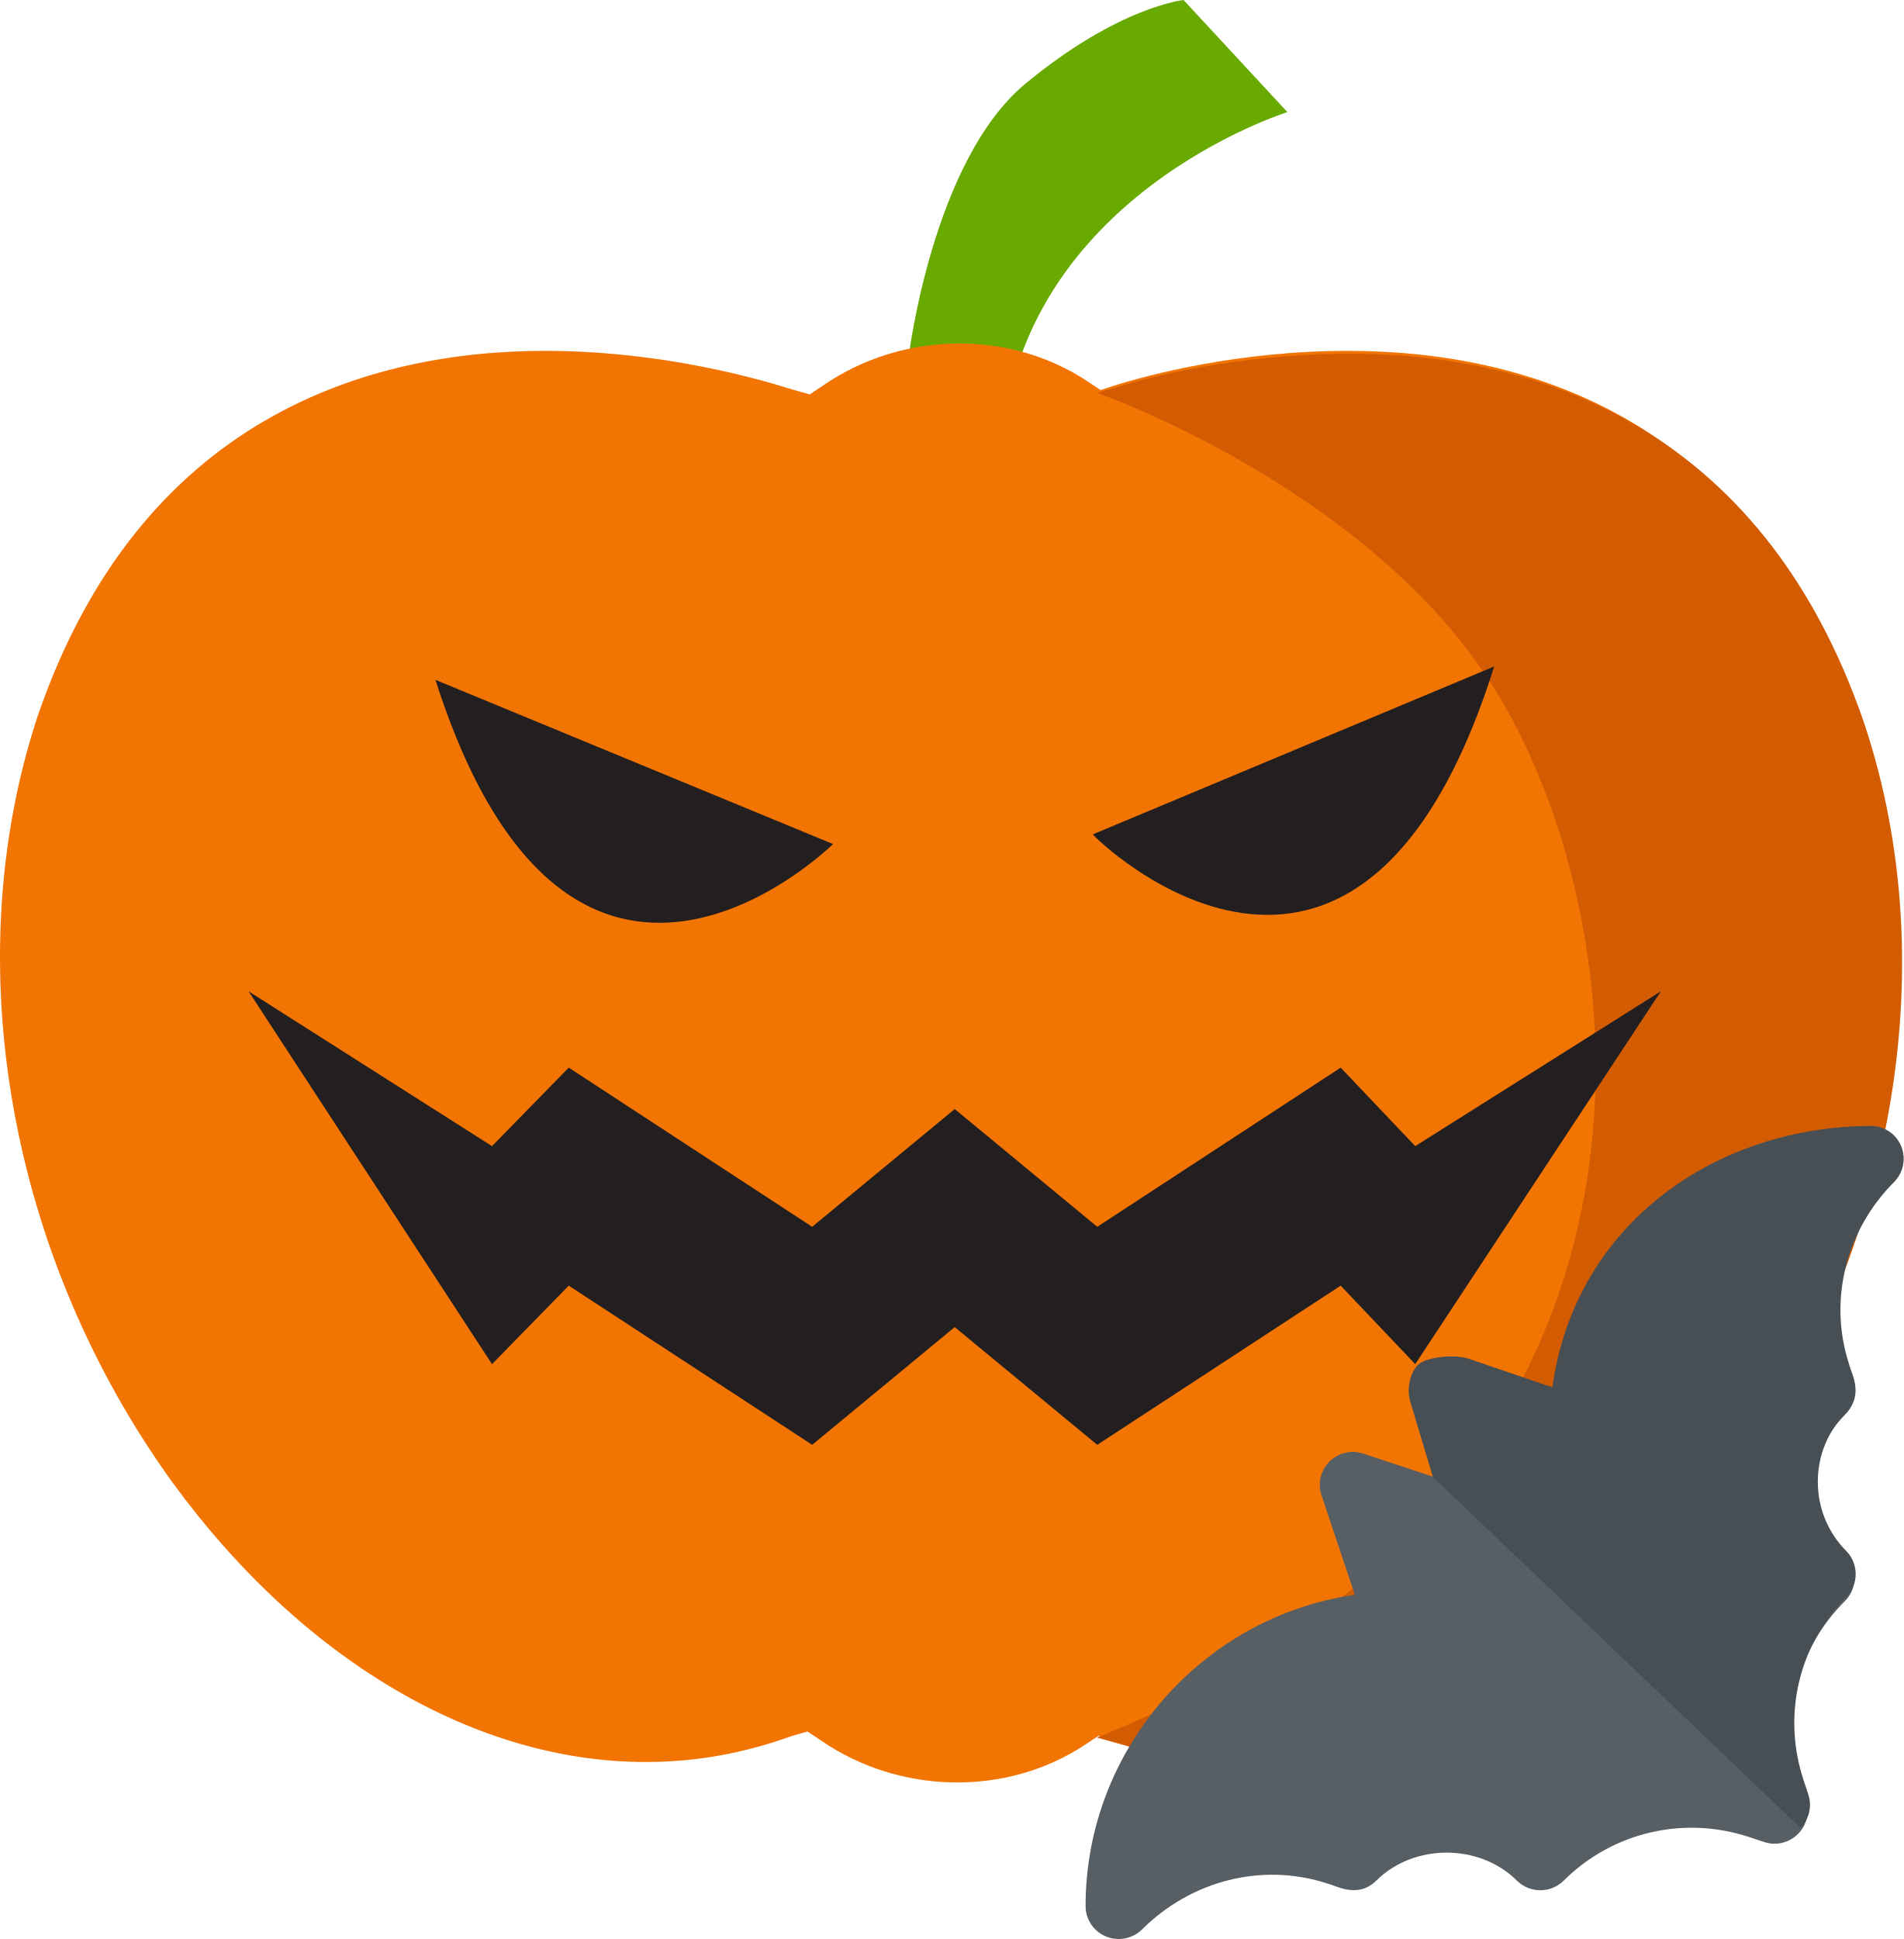
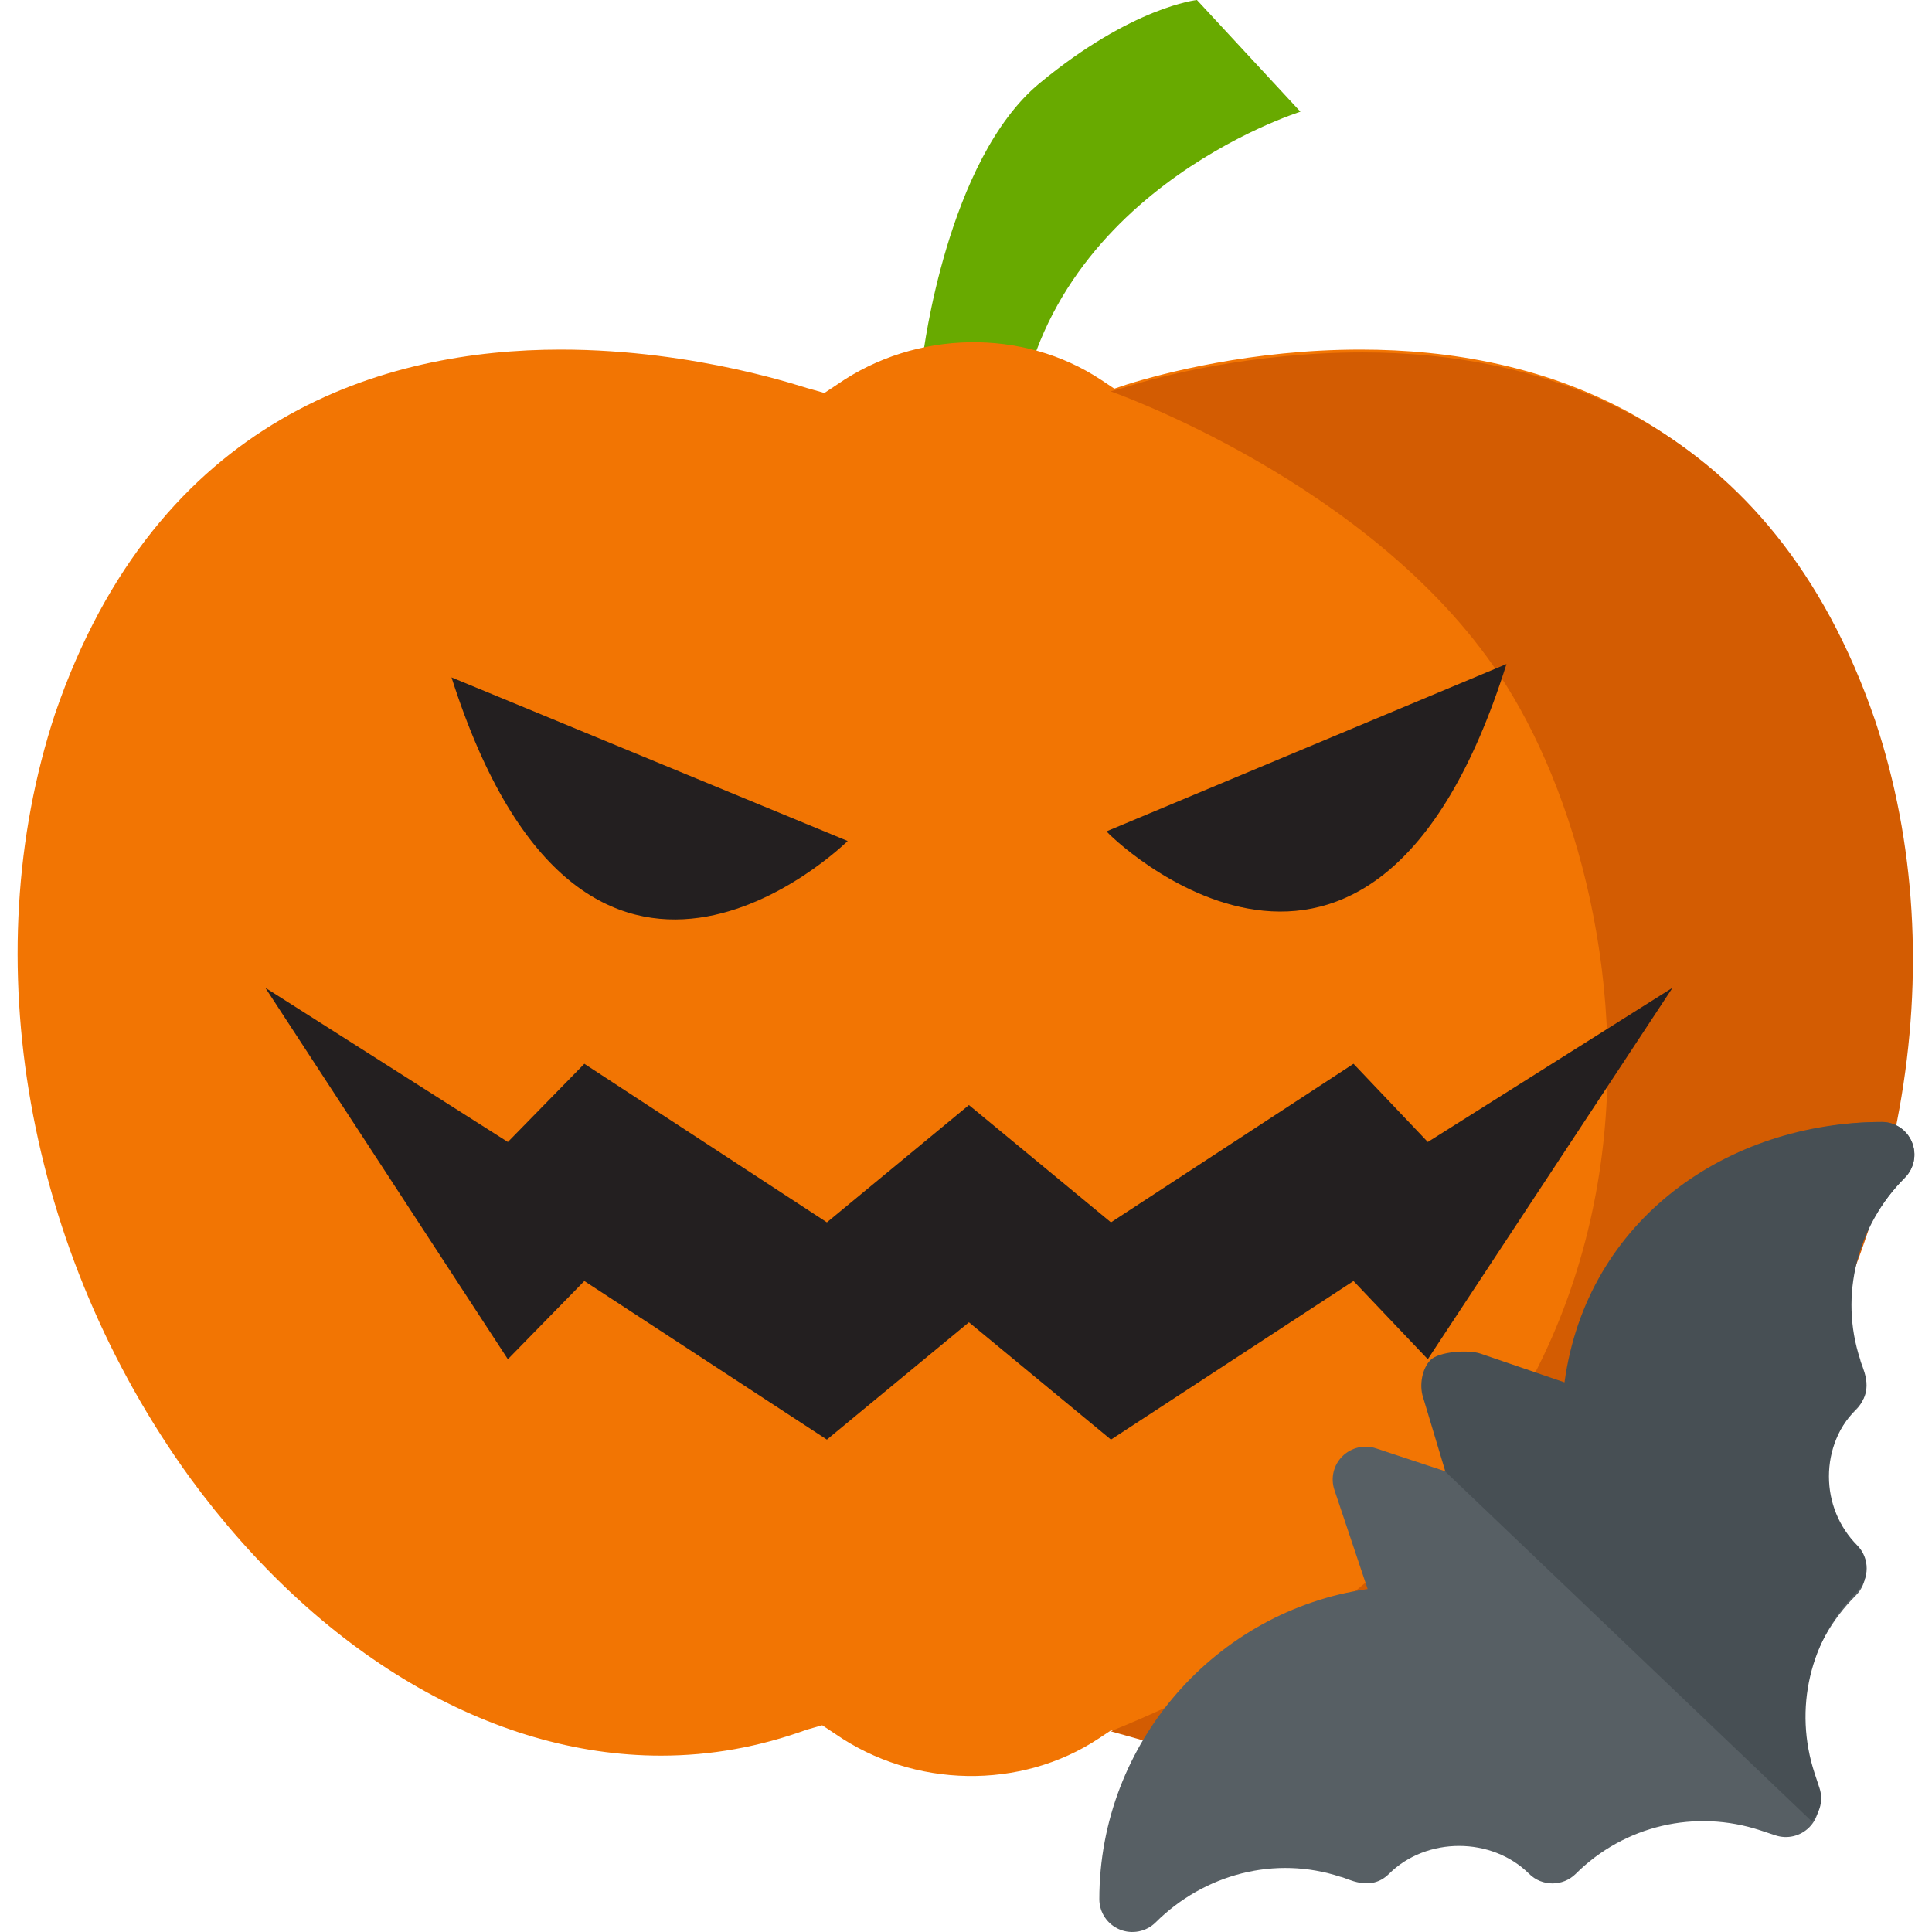
- <svg xmlns="http://www.w3.org/2000/svg" width="377px" height="384px" viewBox="0 0 377 384" version="1.1">
+ <svg xmlns="http://www.w3.org/2000/svg" width="100px" height="100px" viewBox="0 0 377 384" version="1.1">
  <g id="Freddys_Logo" stroke="none" stroke-width="1" fill="none" fill-rule="evenodd">
    <g id="Freddys-Logo" fill-rule="nonzero">
      <g id="Pumpkin">
        <g id="Body">
          <path d="M179.98,70.526 C179.98,70.526 184.694,31.78 203.121,16.543 C221.547,1.306 234.403,0 234.403,0 L254.972,22.203 C254.972,22.203 201.835,38.746 198.407,88.81 C195.407,139.31 179.98,70.526 179.98,70.526 Z" id="Stem" fill="#68AA00" />
          <path d="M367.454,142.369 C383.484,191.103 373.519,249.325 340.592,294.178 C328.027,311.86 312.863,325.661 296.833,334.717 C280.802,344.205 263.905,348.949 247.008,348.949 C238.343,348.949 229.245,347.656 220.58,344.637 L217.547,343.774 L214.948,345.499 C199.35,355.85 178.121,355.418 162.524,344.637 L159.924,342.912 L156.891,343.774 C147.36,347.224 137.828,348.949 127.863,348.949 C94.069,348.949 59.842,328.679 34.28,293.746 C1.786,248.894 -8.612,190.672 7.418,141.938 C27.781,82.422 73.273,69.484 107.933,69.484 C135.229,69.484 156.891,77.247 157.325,77.247 L160.357,78.109 L162.957,76.384 C178.554,65.602 199.784,65.171 215.381,75.521 L217.98,77.247 L220.58,76.384 C227.512,74.228 245.275,69.484 266.938,69.484 C302.032,69.484 347.524,82.422 367.454,142.369 Z" fill="#F27503" />
          <path d="M217.242,344.104 L220.316,344.965 C229.1,347.546 237.883,349.267 247.105,349.267 C264.233,349.267 281.799,344.104 297.609,335.069 C313.858,325.604 328.789,311.837 341.964,294.627 C374.901,249.883 385.441,191.801 369.192,143.185 C348.551,82.952 302.439,70.045 267.307,70.045 C245.349,70.045 226.904,74.777 220.316,76.928 L217.242,77.789 C217.242,77.789 269.063,95.859 294.535,134.15 C324.397,178.894 341.525,294.197 217.242,344.104 Z" id="Shadow" fill="#D35C02" />
        </g>
        <g id="Face" transform="translate(48.74467, 131.9381)" fill="#231F20">
          <polygon id="Mouth" points="231.543 138.219 216.777 122.675 168.568 154.195 140.337 130.879 112.107 154.195 63.898 122.675 48.697 138.219 0.488 64.383 48.697 95.04 63.898 79.496 112.107 111.016 140.337 87.7 168.568 111.016 216.777 79.496 231.543 95.04 280.187 64.383" />
          <path d="M37.496,2.701 L116.237,35.217 C115.807,35.639 64.173,86.313 37.496,2.701 Z" id="Left-eye" />
          <path d="M247.179,0.047 L167.699,33.295 C167.699,33.726 220.251,85.541 247.179,0.047 Z" id="Right-eye" />
        </g>
      </g>
      <g id="Bat" transform="translate(215, 223)">
        <path d="M161.499,4.024 C160.487,1.586 158.09,0 155.438,0 C124.142,0 97.733,23.074 93.408,53 L73.58,46.435 C71.222,45.639 68.621,46.263 66.865,48.008 C65.11,49.752 64.495,52.337 65.283,54.68 L70.409,69.974 L55.02,64.881 C52.669,64.078 50.061,64.702 48.305,66.453 C46.55,68.198 45.935,70.783 46.723,73.126 L53.328,92.832 C23.217,97.13 0,123.376 0,154.48 C0,157.115 1.595,159.497 4.049,160.503 C6.469,161.506 9.307,160.969 11.199,159.089 C20.879,149.468 34.942,145.755 47.934,150.033 C49.25,150.226 53.796,153.198 57.583,149.435 C65.021,142.043 77.994,142.055 85.419,149.435 C87.981,151.982 92.133,151.982 94.696,149.435 C104.382,139.814 118.47,136.529 131.431,140.814 L134.372,141.788 C136.736,142.584 139.33,141.96 141.086,140.215 C142.842,138.471 143.456,135.886 142.668,133.543 L141.688,130.62 C137.364,117.72 140.682,103.732 150.363,94.111 C152.925,91.565 152.925,87.438 150.363,84.892 C146.647,81.199 144.597,76.283 144.597,71.056 C144.597,65.835 146.647,60.92 150.363,57.227 C154.127,53.501 151.159,48.948 150.965,47.638 C146.64,34.738 150.403,20.75 160.077,11.129 C161.954,9.264 162.518,6.463 161.499,4.024 L161.499,4.024 Z" fill="#575F64" />
        <path d="M142.181,129.488 C137.962,116.7 141.2,102.833 150.645,93.296 C153.145,90.771 153.145,86.681 150.645,84.156 C147.02,80.495 145.019,75.622 145.019,70.44 C145.019,65.265 147.02,60.392 150.645,56.731 C154.318,53.037 151.422,48.524 151.233,47.225 C147.013,34.437 150.684,20.571 160.123,11.033 C161.955,9.184 162.505,6.407 161.511,3.989 C160.524,1.572 158.186,0 155.598,0 C125.062,0 96.896,19.223 92.457,51.755 L75.728,46.032 C73.427,45.243 67.536,45.59 65.823,47.319 C64.11,49.049 63.574,52.39 64.343,54.713 L68.782,69.5 L141.594,139 C143.306,137.27 143.907,134.707 143.138,132.385 L142.181,129.488 Z" id="Bat-shadow" fill="#474F54" />
      </g>
    </g>
  </g>
</svg>
